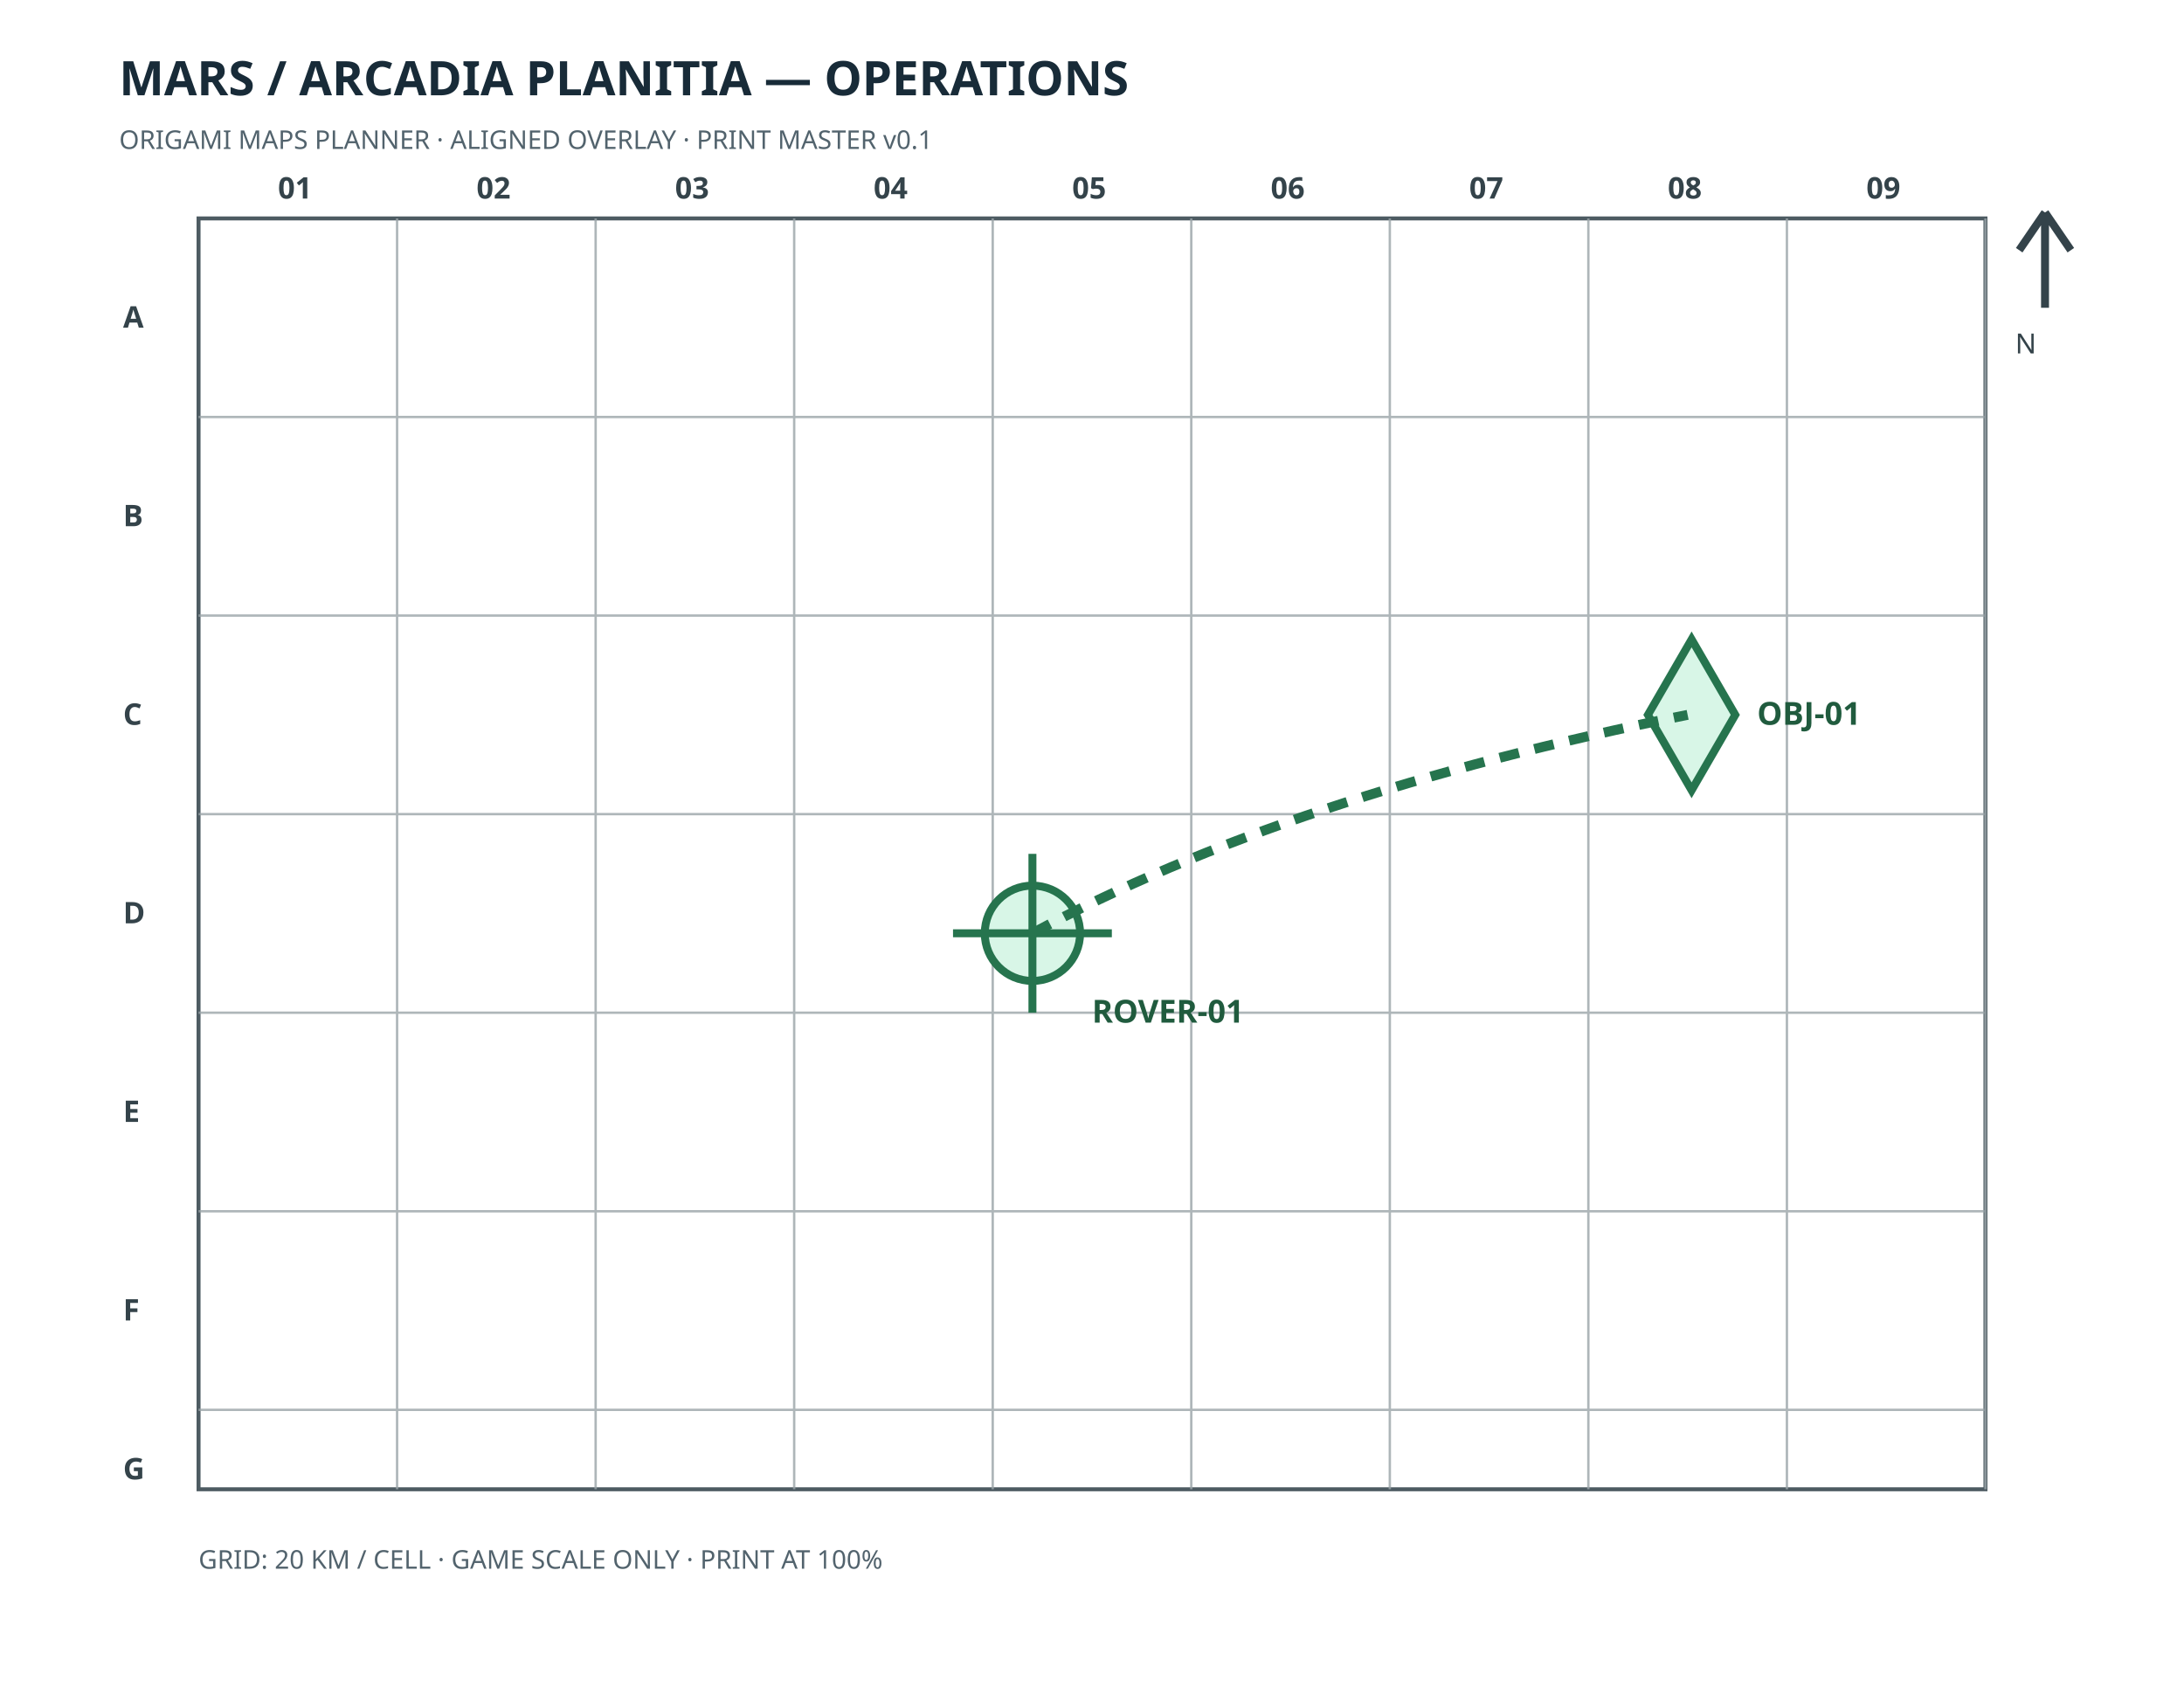
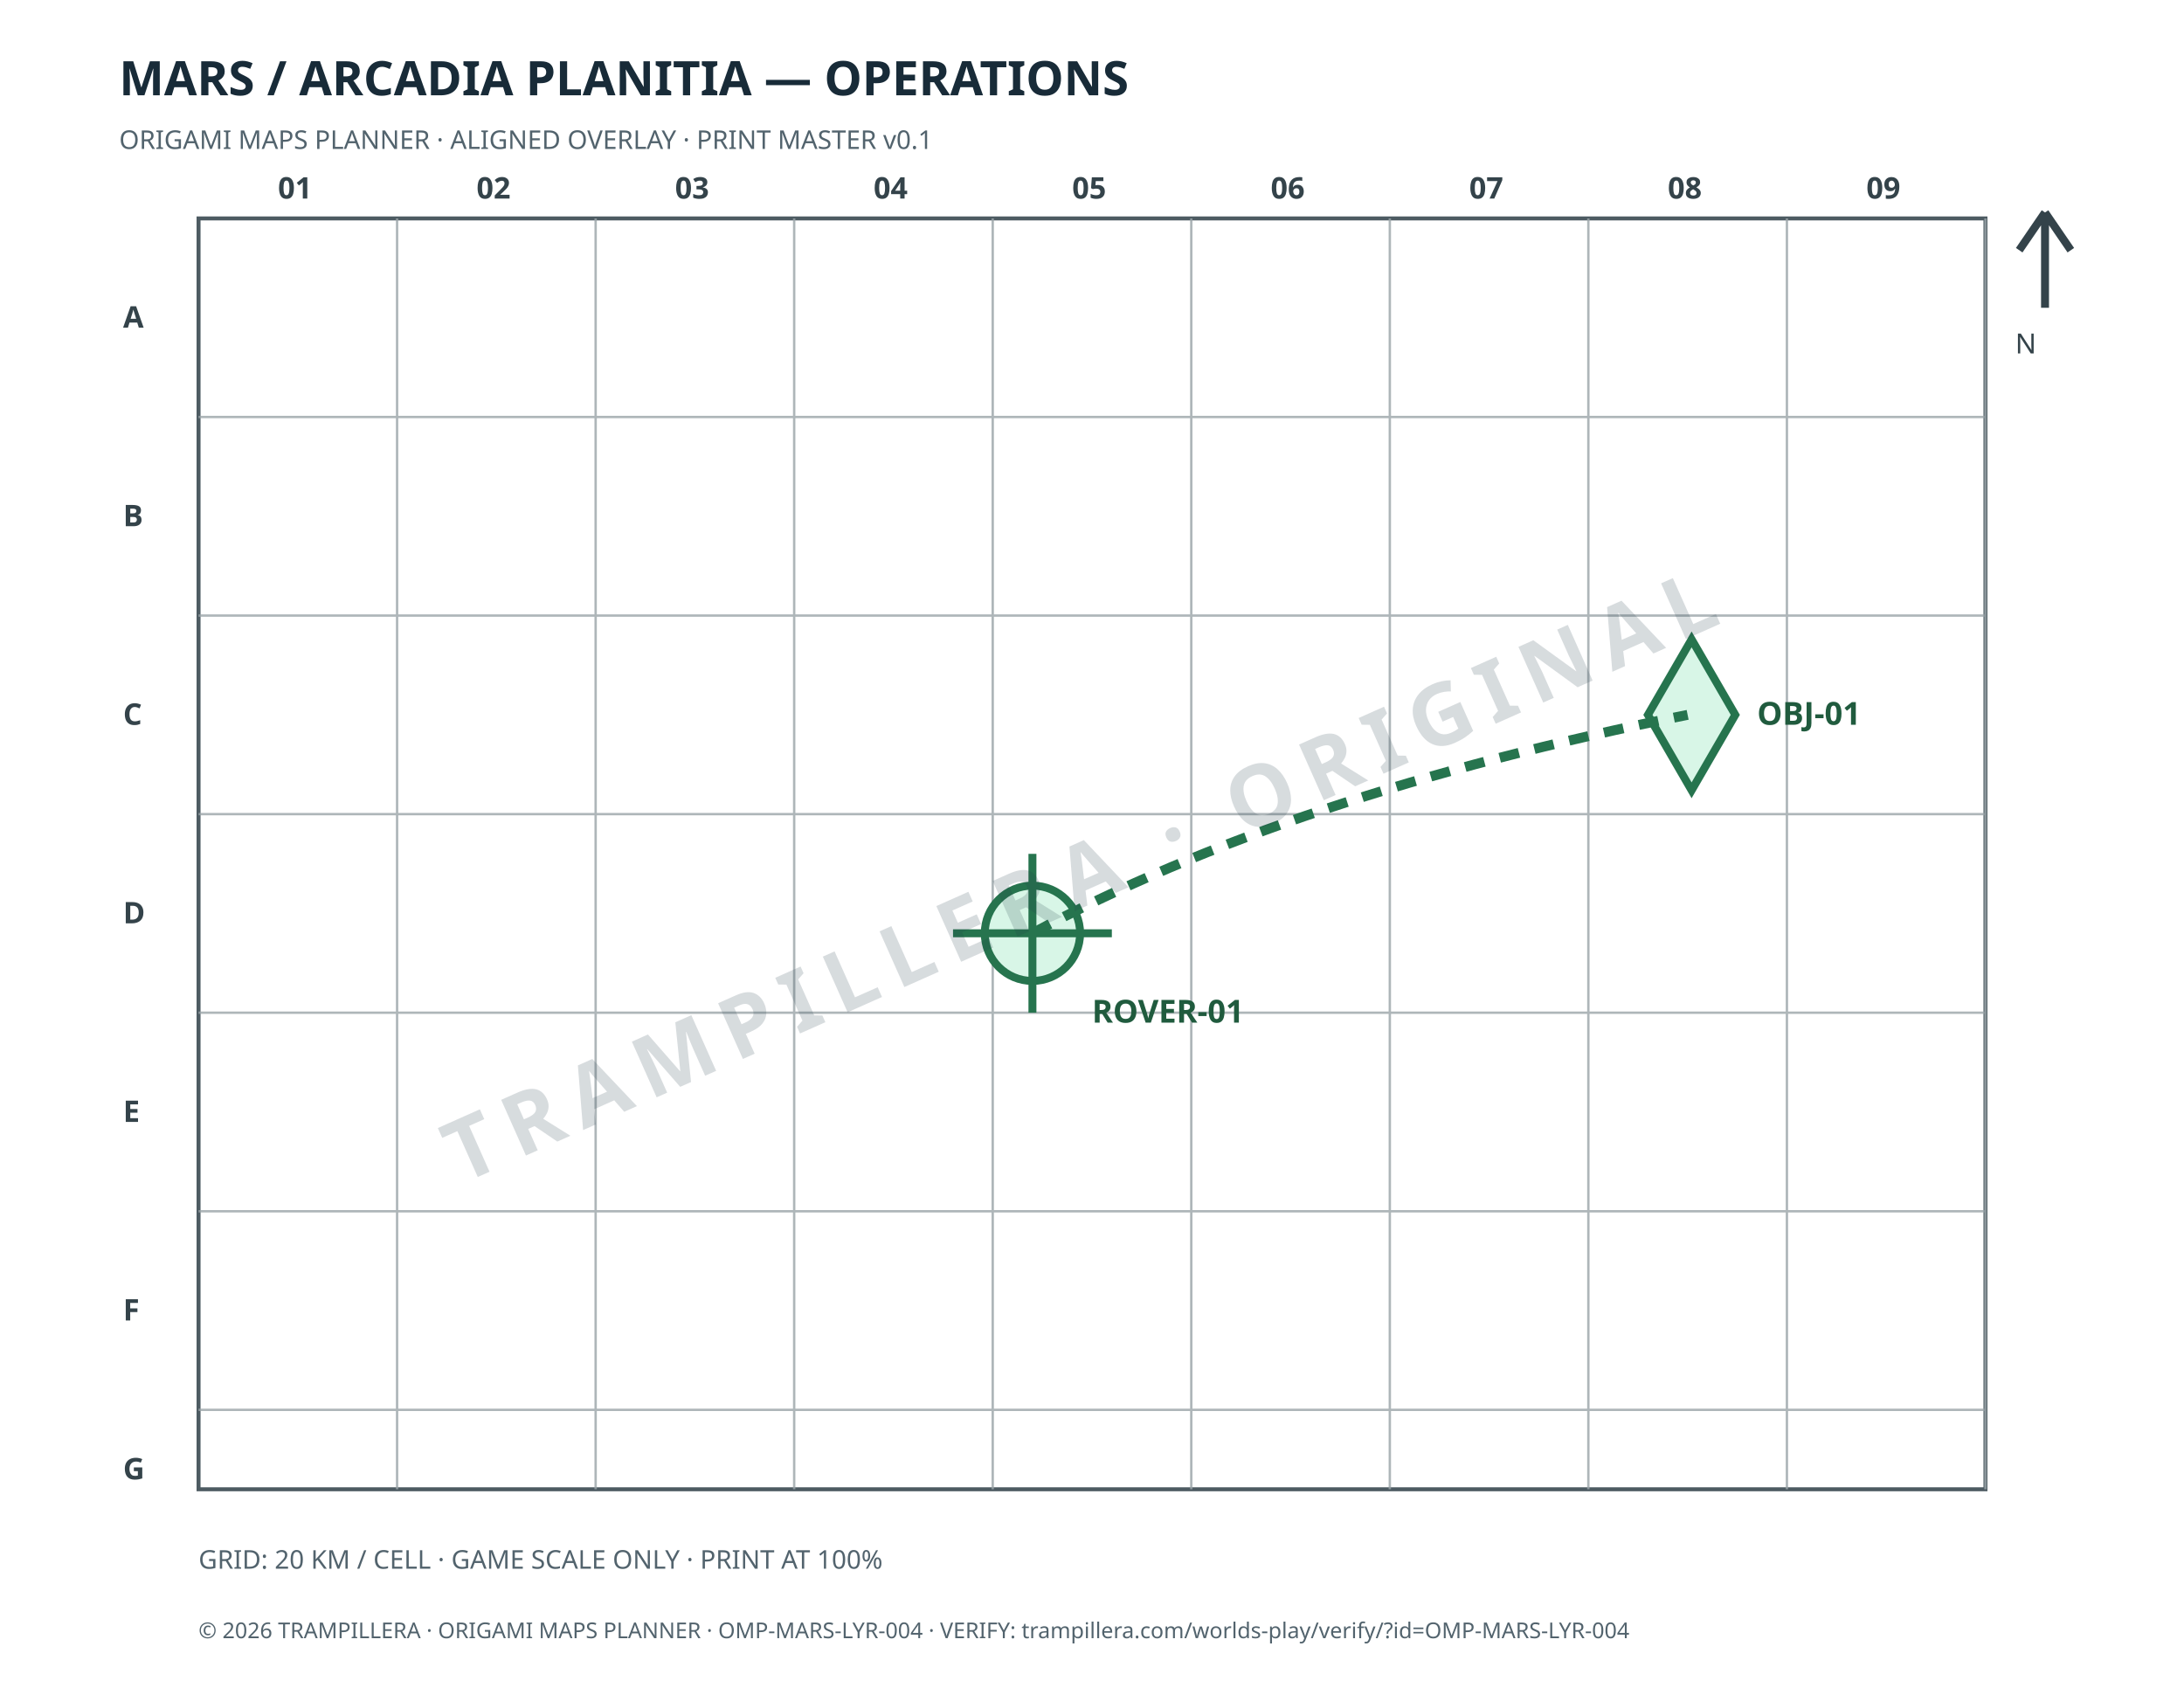
<svg xmlns="http://www.w3.org/2000/svg" width="3300" height="2550" viewBox="0 0 1100 850" role="img" aria-labelledby="t d">
  <text x="60" y="48" font-family="sans-serif" font-size="24" font-weight="700" fill="#182b38">MARS / ARCADIA PLANITIA — OPERATIONS</text>
  <text x="60" y="75" font-family="sans-serif" font-size="13" fill="#52636d">ORIGAMI MAPS PLANNER · ALIGNED OVERLAY · PRINT MASTER v0.1</text>
  <rect x="100" y="110" width="900" height="640" fill="none" stroke="#4d5b62" stroke-width="2" />
  <g fill="none" stroke="#9aa4a8" stroke-width="1.2" opacity=".8">
    <path d="M200 110V750M300 110V750M400 110V750M500 110V750M600 110V750M700 110V750M800 110V750M900 110V750M1000 110V750M100 210H1000M100 310H1000M100 410H1000M100 510H1000M100 610H1000M100 710H1000" />
  </g>
  <g font-family="sans-serif" font-size="15" font-weight="700" fill="#34434a">
    <text x="140" y="100">01</text>
    <text x="240" y="100">02</text>
    <text x="340" y="100">03</text>
    <text x="440" y="100">04</text>
    <text x="540" y="100">05</text>
    <text x="640" y="100">06</text>
    <text x="740" y="100">07</text>
    <text x="840" y="100">08</text>
    <text x="940" y="100">09</text>
    <text x="62" y="165">A</text>
    <text x="62" y="265">B</text>
    <text x="62" y="365">C</text>
    <text x="62" y="465">D</text>
    <text x="62" y="565">E</text>
    <text x="62" y="665">F</text>
    <text x="62" y="745">G</text>
  </g>
  <path d="M1030 155v-48m0 0l-13 19m13-19l13 19" stroke="#34434a" stroke-width="4" fill="none" />
  <text x="1015" y="178" font-family="sans-serif" font-size="14" fill="#34434a">N</text>
  <text x="100" y="790" font-family="sans-serif" font-size="13" fill="#52636d">GRID: 20 KM / CELL · GAME SCALE ONLY · PRINT AT 100%</text>
  <g fill="#d8f6e7" stroke="#26744e" stroke-width="4">
    <circle cx="520" cy="470" r="24" />
    <path d="M520 430v80M480 470h80" />
    <path d="M830 360l22-38 22 38-22 38z" />
  </g>
  <path d="M520 470Q650 400 850 360" fill="none" stroke="#26744e" stroke-width="5" stroke-dasharray="10 8" />
  <g font-family="sans-serif" font-size="16" font-weight="700" fill="#205b3e">
    <text x="550" y="515">ROVER-01</text>
    <text x="885" y="365">OBJ-01</text>
  </g>
+   <text x="100" y="825" font-family="sans-serif" font-size="11" fill="#52636d">© 2026 TRAMPILLERA · ORIGAMI MAPS PLANNER · OMP-MARS-LYR-004 · VERIFY: trampillera.com/worlds-play/verify/?id=OMP-MARS-LYR-004</text>
+   <g id="trampillera-visible-watermark" pointer-events="none" opacity=".18">
+     <text x="550" y="455" text-anchor="middle" transform="rotate(-24 550 455)" font-family="sans-serif" font-size="43" font-weight="700" letter-spacing="7" fill="#243b49">TRAMPILLERA · ORIGINAL</text>
+   </g>
</svg>
